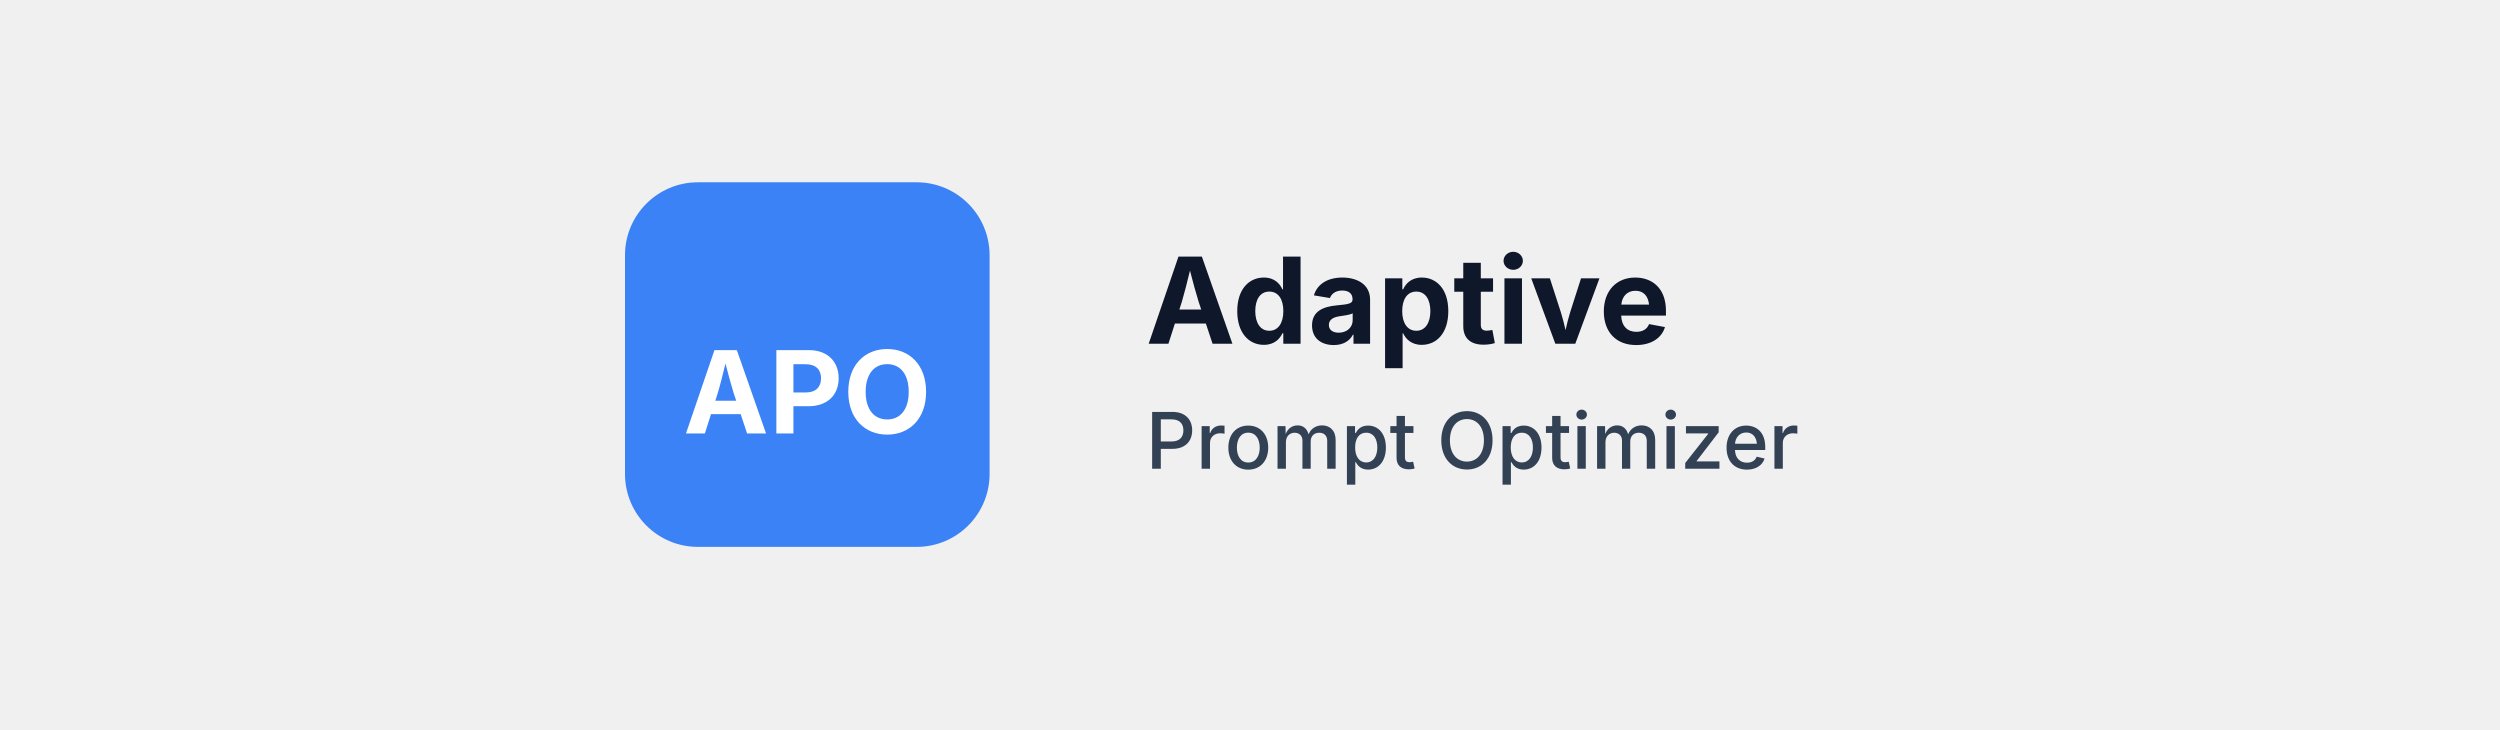
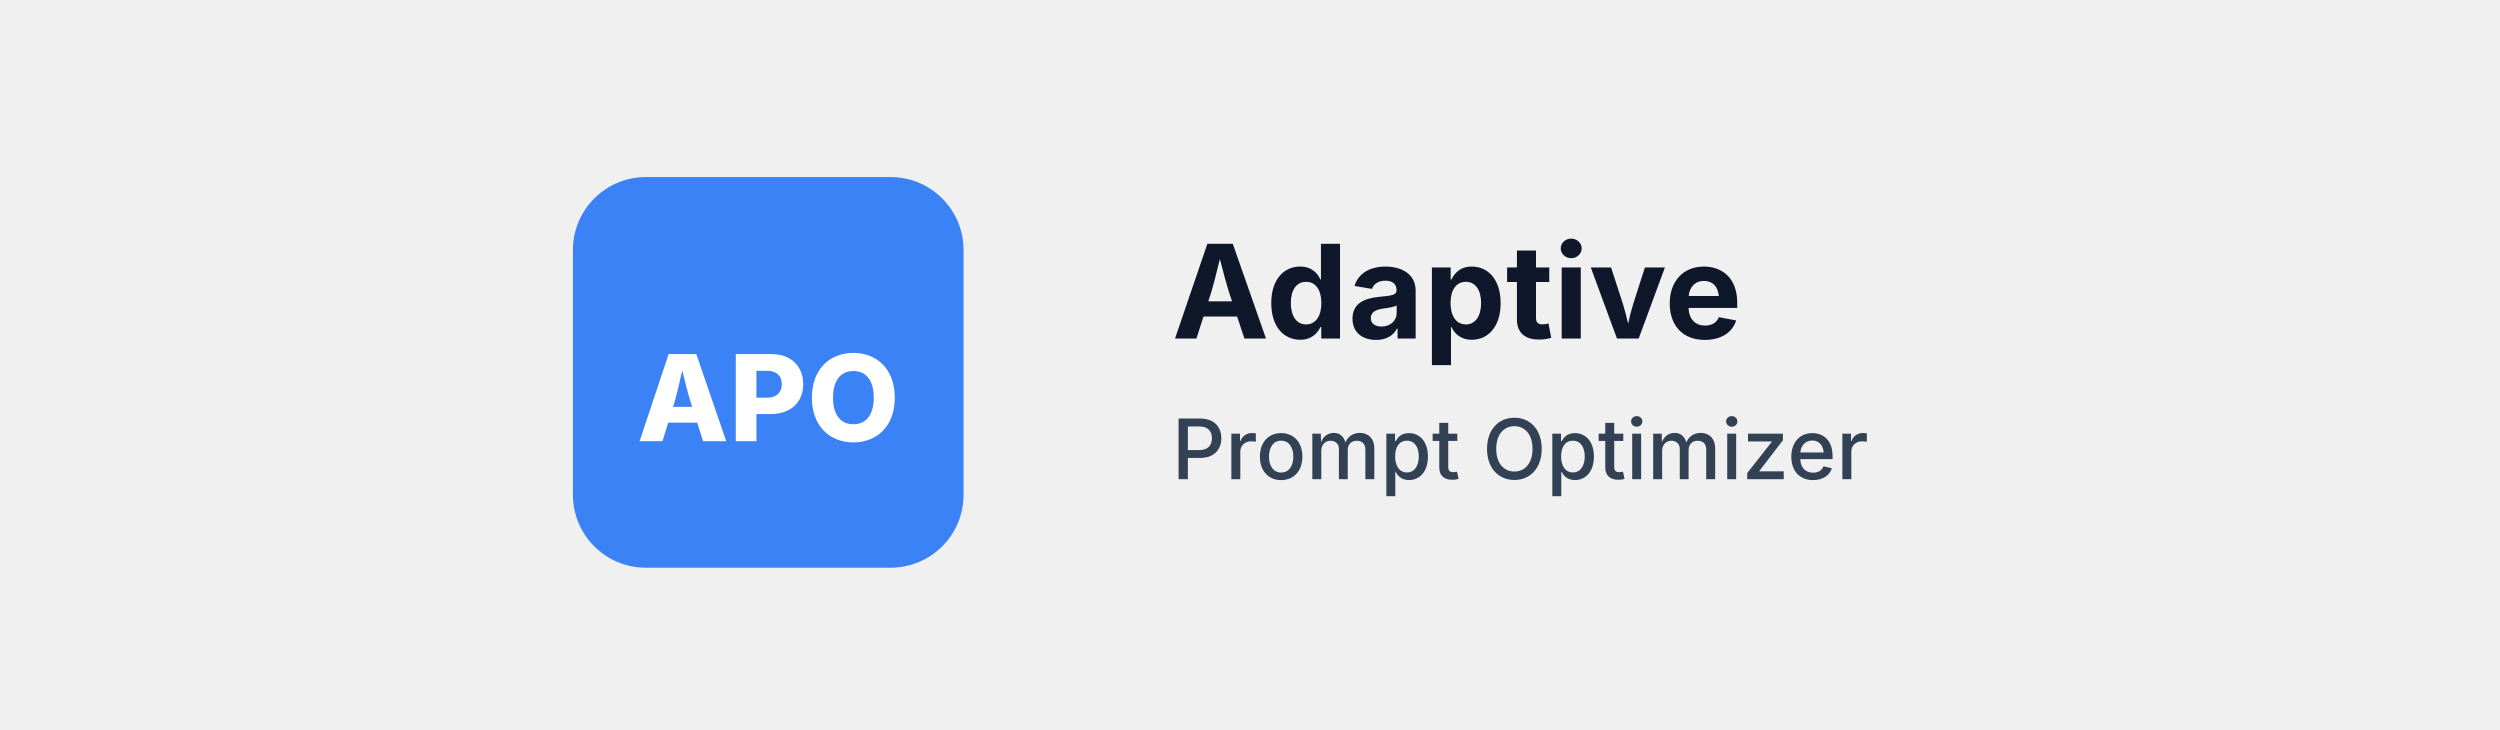
<svg xmlns="http://www.w3.org/2000/svg" width="960" height="280" viewBox="0 0 960 280" fill="none">
  <rect width="960" height="280" fill="none" />
  <g transform="translate(480,140)" text-rendering="geometricPrecision">
-     <rect x="-240" y="-70" width="140" height="140" rx="28" fill="#3B82F6" />
-     <text x="-170" y="10" text-anchor="middle" dominant-baseline="middle" font-family="Inter, system-ui, -apple-system, 'Segoe UI', Roboto, Helvetica, Arial, sans-serif" font-weight="700" font-size="44" fill="#FFFFFF">APO</text>
-     <g transform="translate(-40,0)">
-       <text x="0" y="-8" font-family="Inter, system-ui, -apple-system, 'Segoe UI', Roboto, Helvetica, Arial, sans-serif" font-weight="700" font-size="46" fill="#0f172a">Adaptive</text>
-       <text x="0" y="40" font-family="Inter, system-ui, -apple-system, 'Segoe UI', Roboto, Helvetica, Arial, sans-serif" font-weight="500" font-size="30" fill="#334155">Prompt Optimizer</text>
+     <rect x="-260" y="-72" width="150" height="150" rx="28" fill="#3B82F6" />
+     <text x="-185" y="12" text-anchor="middle" font-family="Inter, system-ui, -apple-system, 'Segoe UI', Roboto, Helvetica, Arial, sans-serif" font-weight="800" font-size="46" fill="#FFFFFF" dominant-baseline="middle">APO</text>
+     <g transform="translate(-30,0)">
+       <text x="0" y="-10" font-family="Inter, system-ui, -apple-system, 'Segoe UI', Roboto, Helvetica, Arial, sans-serif" font-weight="700" font-size="50" fill="#0F172A">Adaptive</text>
+       <text x="0" y="44" font-family="Inter, system-ui, -apple-system, 'Segoe UI', Roboto, Helvetica, Arial, sans-serif" font-weight="500" font-size="32" fill="#334155">Prompt Optimizer</text>
    </g>
  </g>
</svg>
